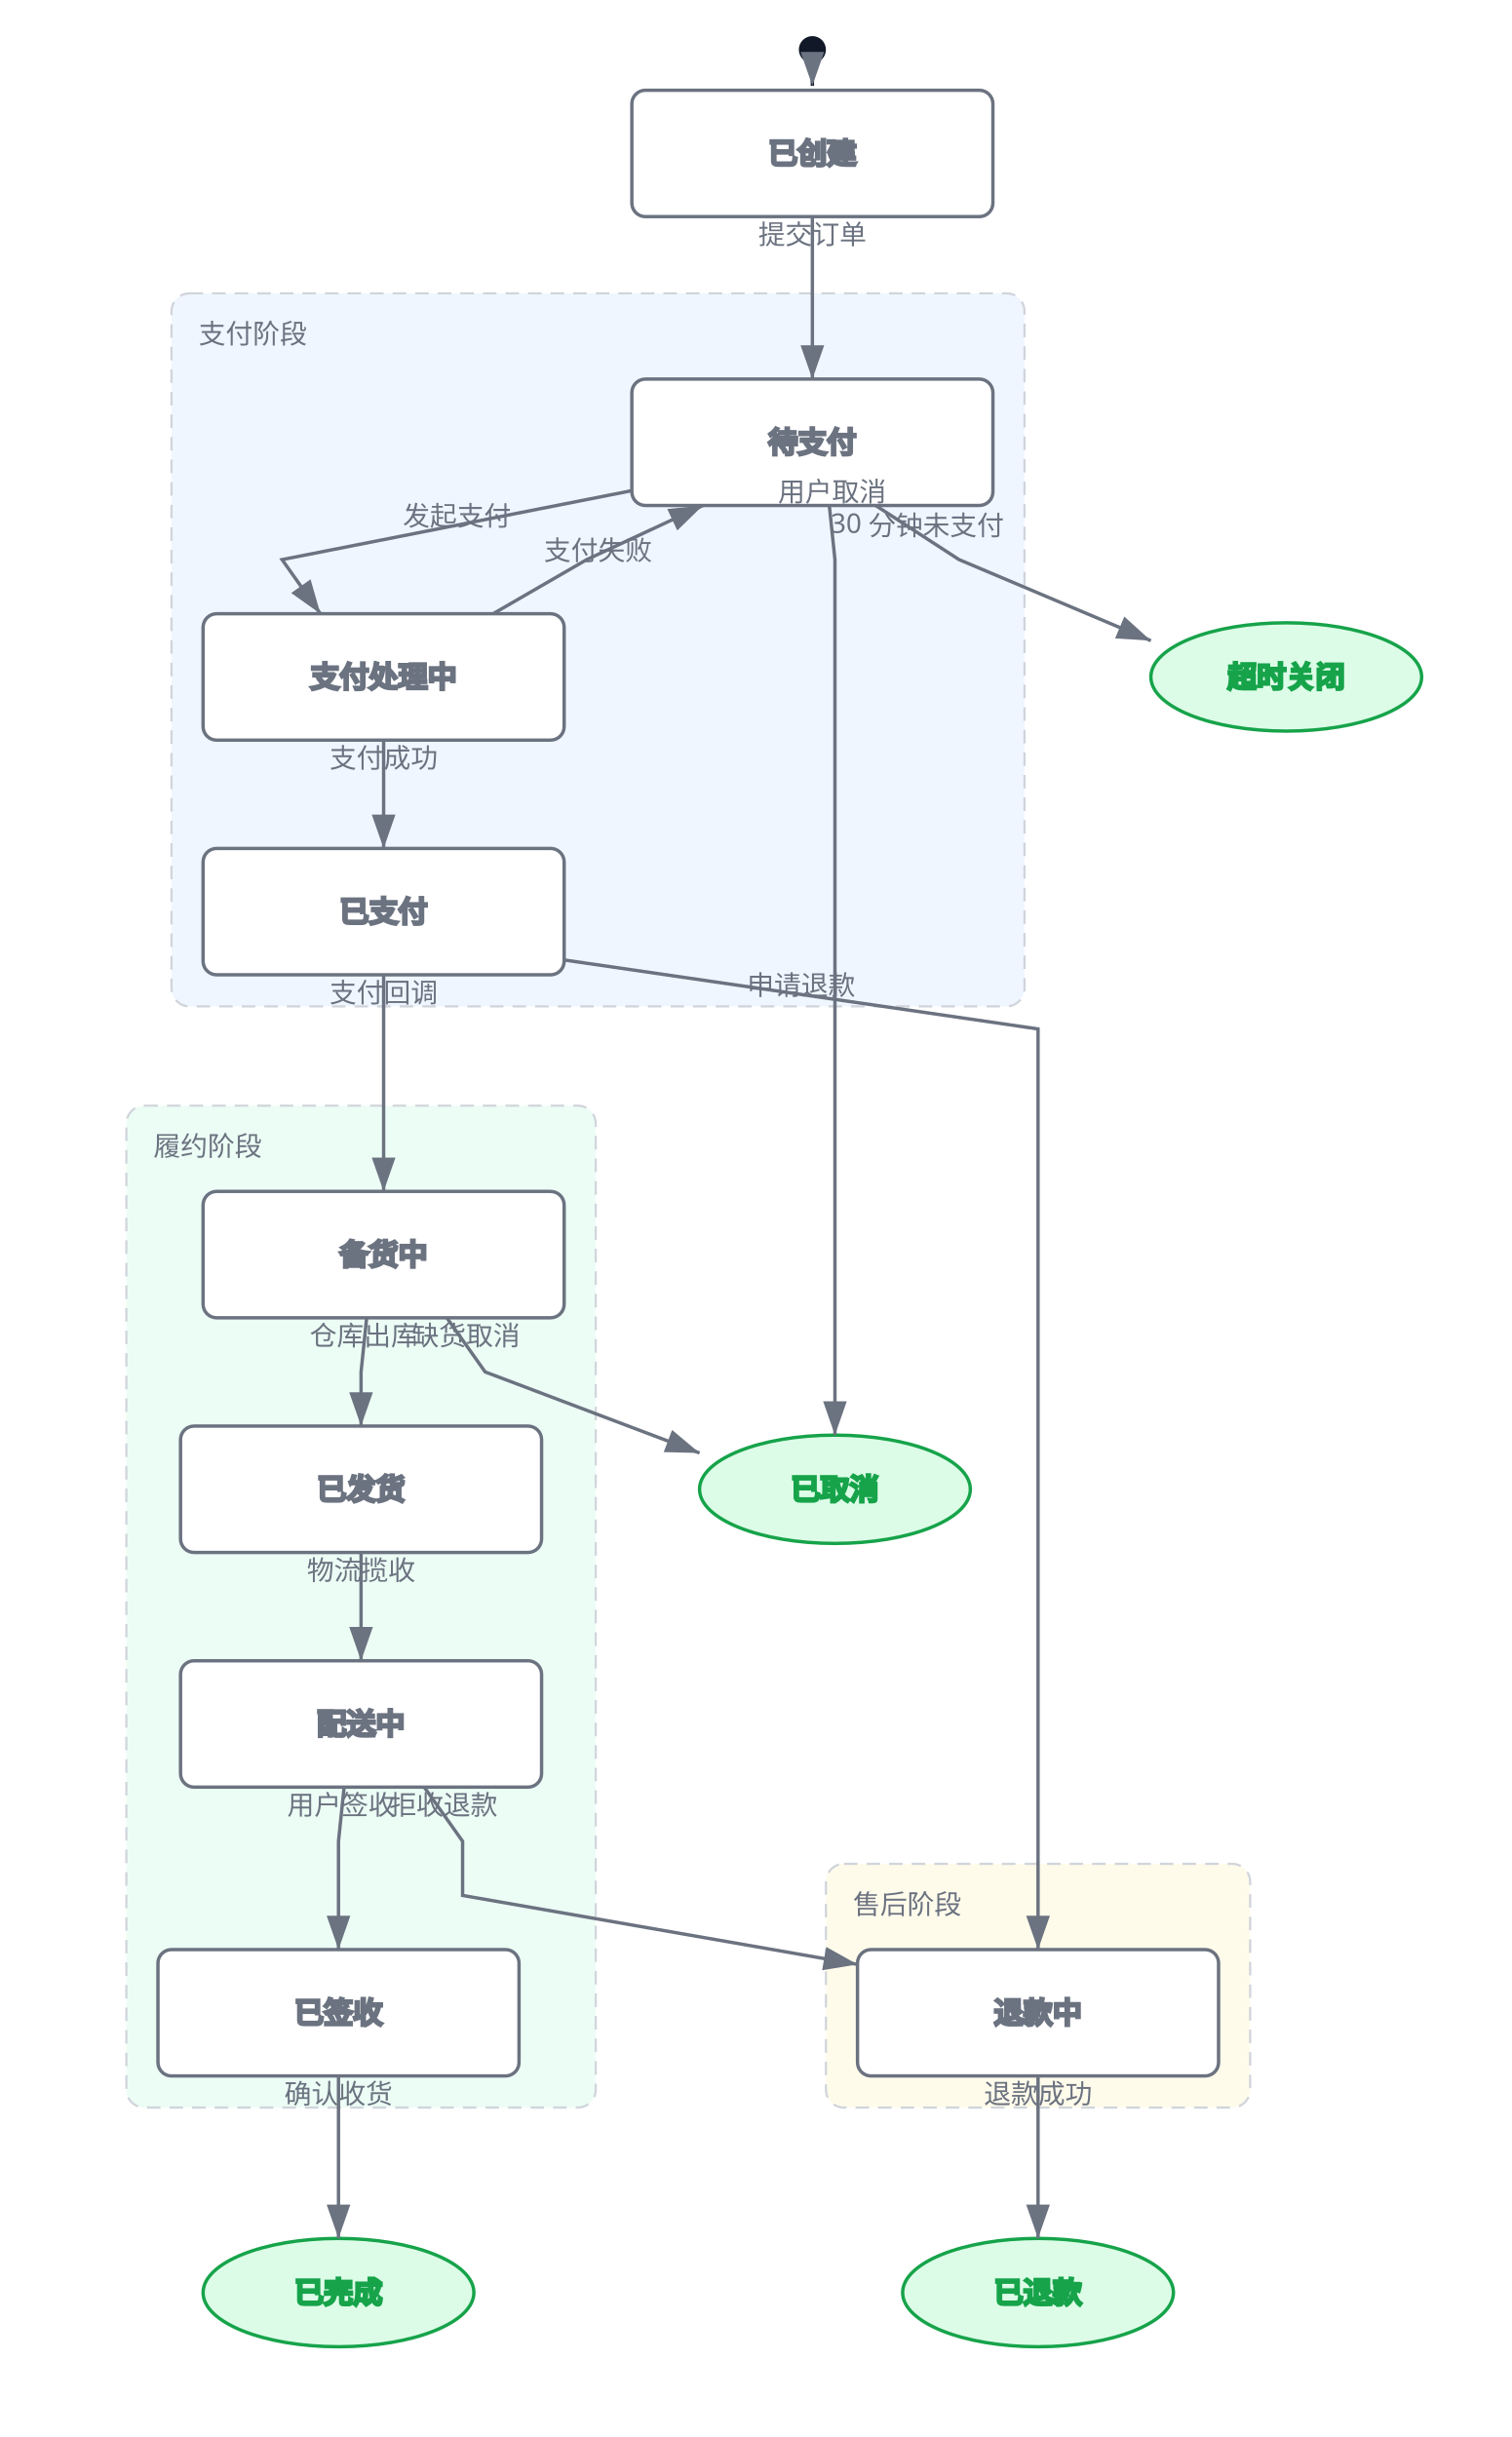
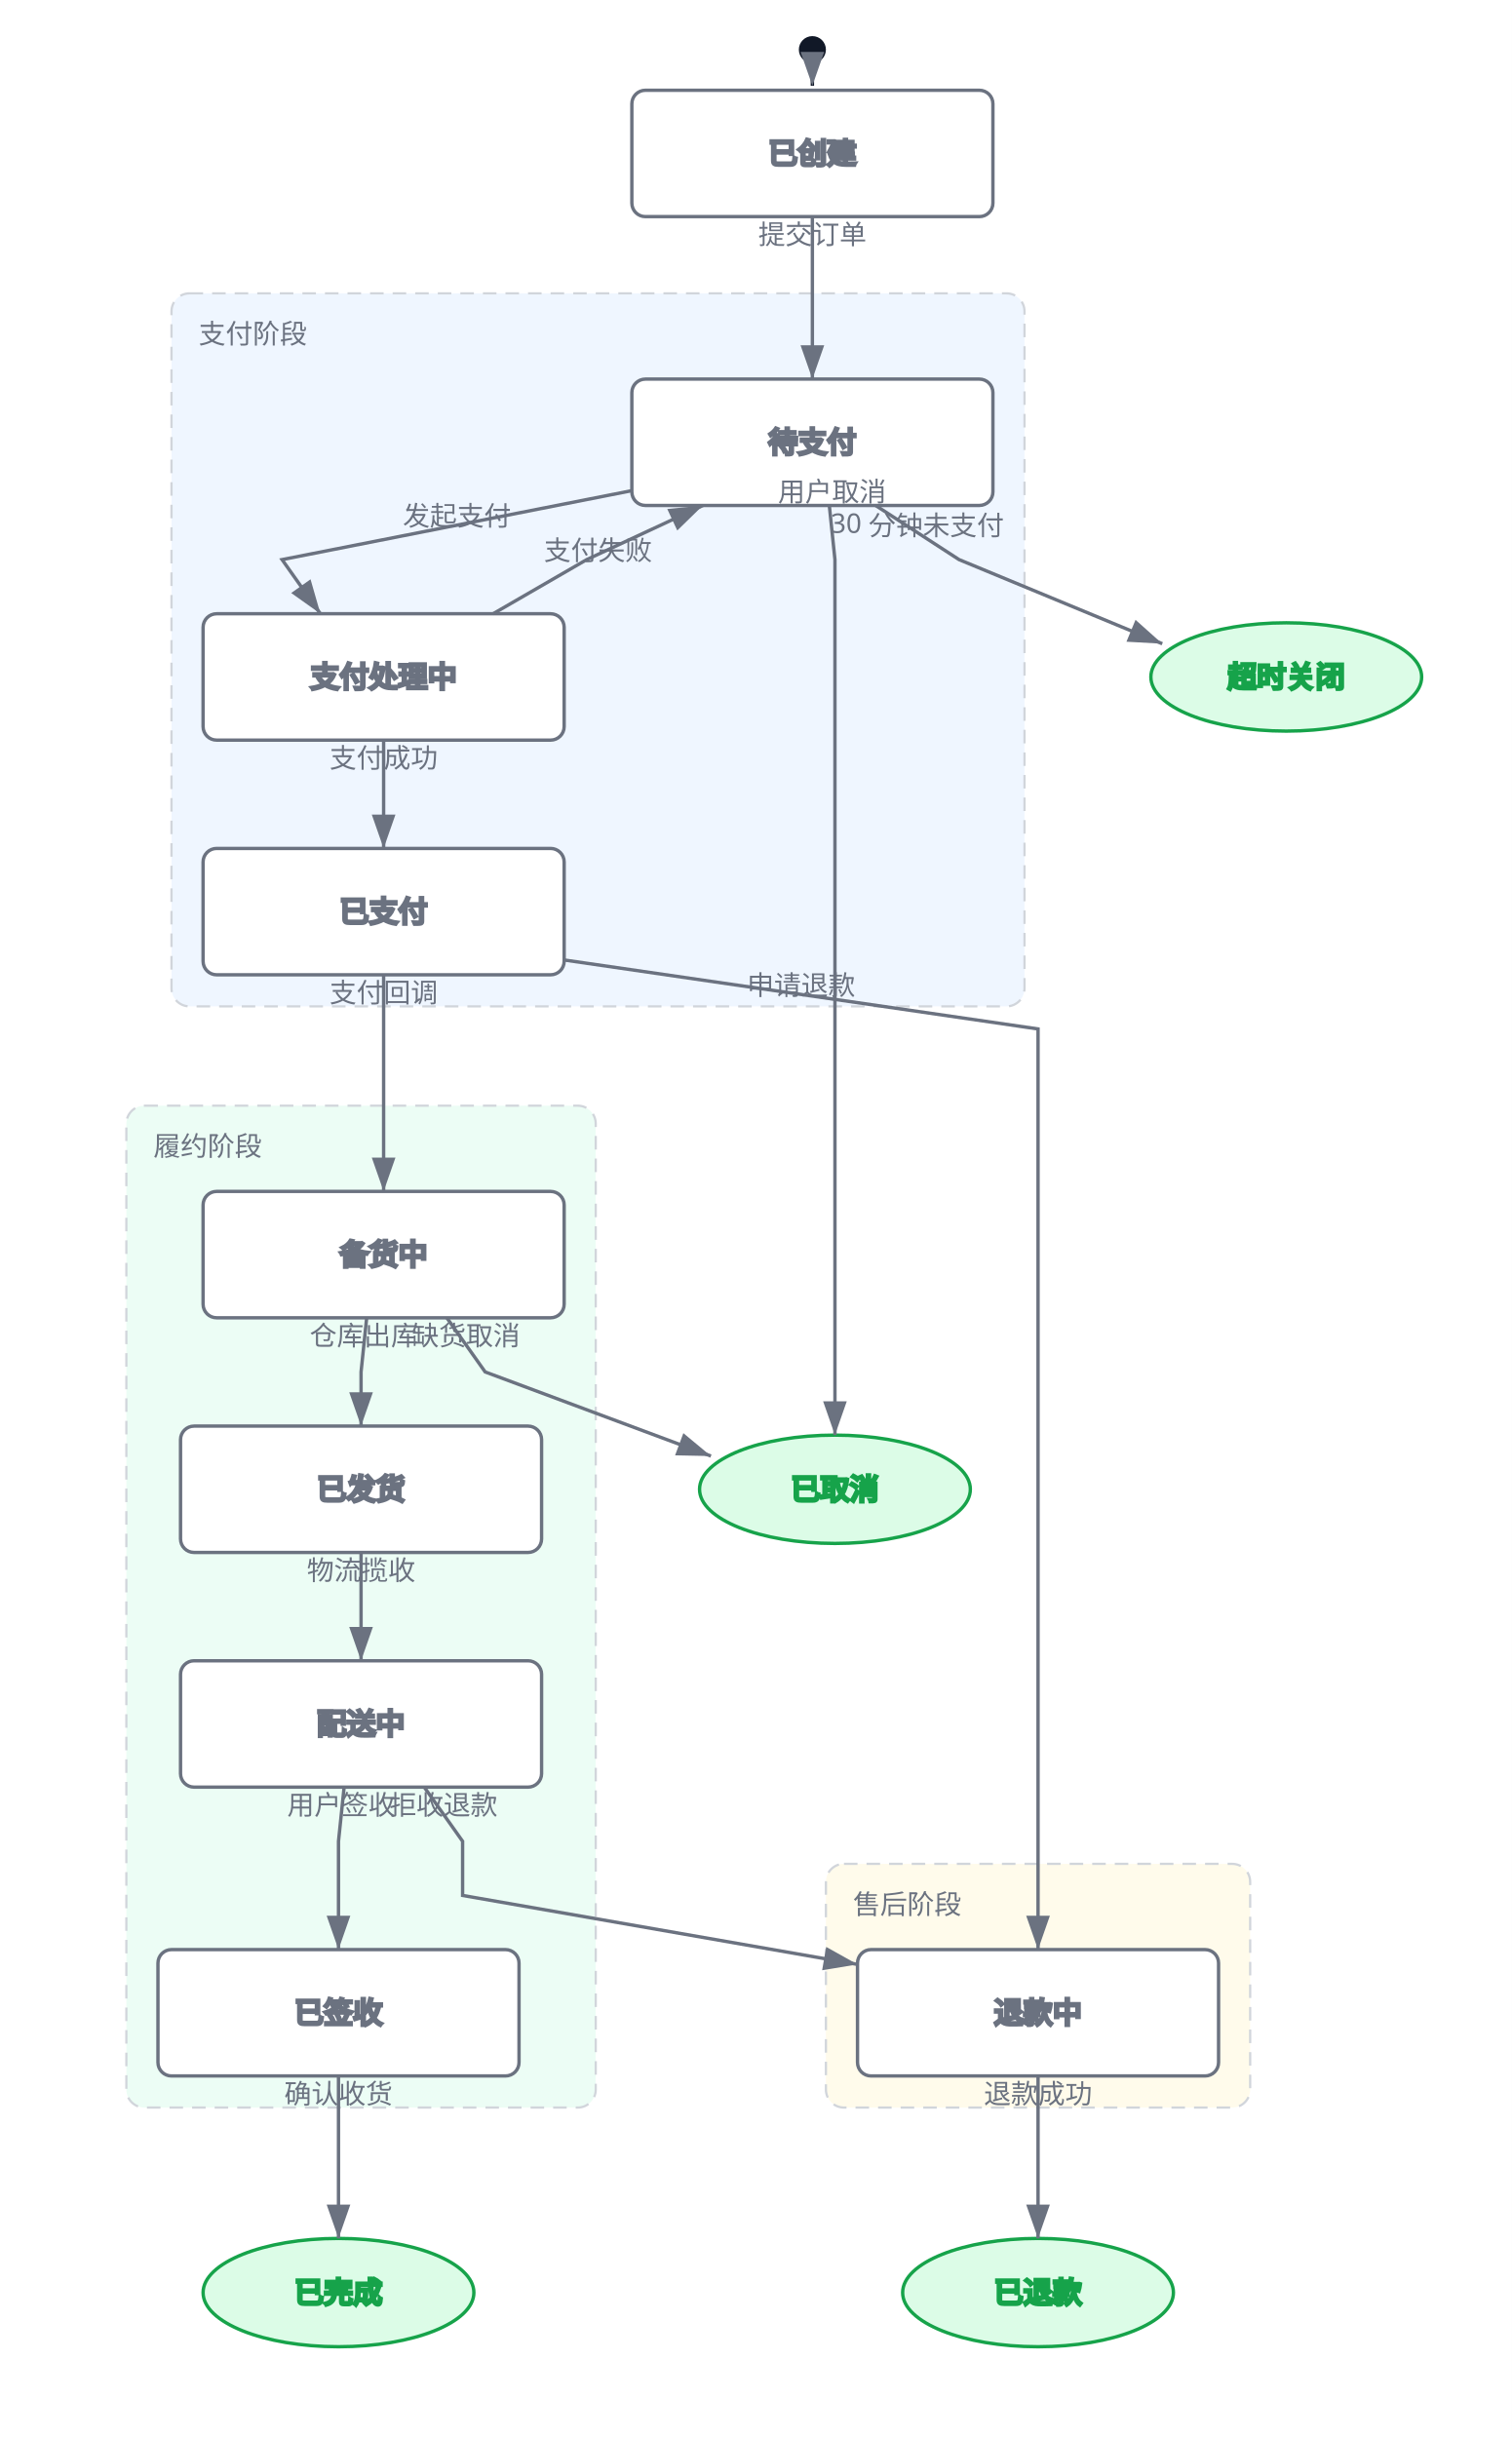
<svg xmlns="http://www.w3.org/2000/svg" width="670" height="1080" viewBox="0 0 670 1080">
  <defs>
    <marker id="arrowhead" markerWidth="10" markerHeight="7" refX="10" refY="3.5" orient="auto">
      <polygon points="0 0, 10 3.5, 0 7" fill="#6b7280" />
    </marker>
    <marker id="arrowhead-purple" markerWidth="10" markerHeight="7" refX="10" refY="3.5" orient="auto">
      <polygon points="0 0, 10 3.5, 0 7" fill="#7c3aed" />
    </marker>
  </defs>
  <style>.lgdl-anchors,.lgdl-edge-anchors{opacity:0;pointer-events:none;transition:opacity .12s ease}.lgdl-node:hover + .lgdl-anchors,.lgdl-class:hover + .lgdl-anchors,.lgdl-group:hover + .lgdl-anchors,.lgdl-lane:hover + .lgdl-anchors{opacity:1}.lgdl-edge:hover + .lgdl-edge-anchors,.lgdl-aggregate-edge:hover + .lgdl-edge-anchors{opacity:1}</style>
  <rect x="0" y="0" width="670" height="1080" fill="#ffffff" />
  <g class="lgdl-group">
    <rect x="76" y="130" width="378" height="316" rx="8" fill="#eff6ff" stroke="#d1d5db" stroke-dasharray="6 4" />
    <text x="88" y="148" font-family="'Segoe UI', 'PingFang SC', 'Microsoft YaHei', sans-serif" font-size="12" fill="#6b7280" text-anchor="start" dominant-baseline="middle">支付阶段</text>
  </g>
  <g class="lgdl-anchors">
    <circle cx="454.0" cy="288.0" r="3" fill="#64748b" />
    <circle cx="454.0" cy="338.6" r="3" fill="#64748b" />
    <circle cx="454.0" cy="397.1" r="3" fill="#64748b" />
    <circle cx="423.0" cy="446.0" r="3" fill="#64748b" />
    <circle cx="356.2" cy="446.0" r="3" fill="#64748b" />
    <circle cx="307.3" cy="446.0" r="3" fill="#64748b" />
    <circle cx="265.0" cy="446.0" r="3" fill="#64748b" />
    <circle cx="222.7" cy="446.0" r="3" fill="#64748b" />
    <circle cx="173.8" cy="446.0" r="3" fill="#64748b" />
    <circle cx="107.0" cy="446.0" r="3" fill="#64748b" />
    <circle cx="76.0" cy="397.1" r="3" fill="#64748b" />
    <circle cx="76.0" cy="338.6" r="3" fill="#64748b" />
    <circle cx="76.0" cy="288.0" r="3" fill="#64748b" />
    <circle cx="76.0" cy="237.4" r="3" fill="#64748b" />
    <circle cx="76.0" cy="178.9" r="3" fill="#64748b" />
    <circle cx="107.0" cy="130.0" r="3" fill="#64748b" />
    <circle cx="173.8" cy="130.0" r="3" fill="#64748b" />
    <circle cx="222.7" cy="130.0" r="3" fill="#64748b" />
    <circle cx="265.0" cy="130.0" r="3" fill="#64748b" />
    <circle cx="307.3" cy="130.0" r="3" fill="#64748b" />
    <circle cx="356.2" cy="130.0" r="3" fill="#64748b" />
    <circle cx="423.0" cy="130.0" r="3" fill="#64748b" />
    <circle cx="454.0" cy="178.9" r="3" fill="#64748b" />
    <circle cx="454.0" cy="237.4" r="3" fill="#64748b" />
  </g>
  <g class="lgdl-group">
    <rect x="56" y="490" width="208" height="444" rx="8" fill="#ecfdf5" stroke="#d1d5db" stroke-dasharray="6 4" />
    <text x="68" y="508" font-family="'Segoe UI', 'PingFang SC', 'Microsoft YaHei', sans-serif" font-size="12" fill="#6b7280" text-anchor="start" dominant-baseline="middle">履约阶段</text>
  </g>
  <g class="lgdl-anchors">
    <circle cx="264.0" cy="712.0" r="3" fill="#64748b" />
    <circle cx="264.0" cy="739.9" r="3" fill="#64748b" />
    <circle cx="264.0" cy="772.0" r="3" fill="#64748b" />
    <circle cx="264.0" cy="816.0" r="3" fill="#64748b" />
    <circle cx="264.0" cy="892.1" r="3" fill="#64748b" />
    <circle cx="219.5" cy="934.0" r="3" fill="#64748b" />
    <circle cx="160.0" cy="934.0" r="3" fill="#64748b" />
    <circle cx="100.5" cy="934.0" r="3" fill="#64748b" />
    <circle cx="56.0" cy="892.1" r="3" fill="#64748b" />
    <circle cx="56.0" cy="816.0" r="3" fill="#64748b" />
    <circle cx="56.0" cy="772.0" r="3" fill="#64748b" />
    <circle cx="56.0" cy="739.9" r="3" fill="#64748b" />
    <circle cx="56.0" cy="712.0" r="3" fill="#64748b" />
    <circle cx="56.0" cy="684.1" r="3" fill="#64748b" />
    <circle cx="56.0" cy="652.0" r="3" fill="#64748b" />
    <circle cx="56.0" cy="608.0" r="3" fill="#64748b" />
    <circle cx="56.0" cy="531.9" r="3" fill="#64748b" />
    <circle cx="100.5" cy="490.0" r="3" fill="#64748b" />
    <circle cx="160.0" cy="490.0" r="3" fill="#64748b" />
    <circle cx="219.5" cy="490.0" r="3" fill="#64748b" />
    <circle cx="264.0" cy="531.9" r="3" fill="#64748b" />
    <circle cx="264.0" cy="608.0" r="3" fill="#64748b" />
    <circle cx="264.0" cy="652.0" r="3" fill="#64748b" />
    <circle cx="264.0" cy="684.1" r="3" fill="#64748b" />
  </g>
  <g class="lgdl-group">
    <rect x="366" y="826" width="188" height="108" rx="8" fill="#fffbeb" stroke="#d1d5db" stroke-dasharray="6 4" />
    <text x="378" y="844" font-family="'Segoe UI', 'PingFang SC', 'Microsoft YaHei', sans-serif" font-size="12" fill="#6b7280" text-anchor="start" dominant-baseline="middle">售后阶段</text>
  </g>
  <g class="lgdl-anchors">
    <circle cx="554.0" cy="880.0" r="3" fill="#64748b" />
    <circle cx="554.0" cy="905.2" r="3" fill="#64748b" />
-     <circle cx="553.5" cy="934.0" r="3" fill="#64748b" />
+     <circle cx="550.8" cy="932.4" r="3" fill="#64748b" />
    <circle cx="514.0" cy="934.0" r="3" fill="#64748b" />
    <circle cx="491.2" cy="934.0" r="3" fill="#64748b" />
    <circle cx="474.5" cy="934.0" r="3" fill="#64748b" />
    <circle cx="460.0" cy="934.0" r="3" fill="#64748b" />
    <circle cx="445.5" cy="934.0" r="3" fill="#64748b" />
    <circle cx="428.8" cy="934.0" r="3" fill="#64748b" />
    <circle cx="406.0" cy="934.0" r="3" fill="#64748b" />
-     <circle cx="366.5" cy="934.0" r="3" fill="#64748b" />
+     <circle cx="369.2" cy="932.4" r="3" fill="#64748b" />
    <circle cx="366.0" cy="905.2" r="3" fill="#64748b" />
    <circle cx="366.0" cy="880.0" r="3" fill="#64748b" />
    <circle cx="366.0" cy="854.8" r="3" fill="#64748b" />
-     <circle cx="366.5" cy="826.0" r="3" fill="#64748b" />
+     <circle cx="369.2" cy="827.6" r="3" fill="#64748b" />
    <circle cx="406.0" cy="826.0" r="3" fill="#64748b" />
    <circle cx="428.8" cy="826.0" r="3" fill="#64748b" />
    <circle cx="445.5" cy="826.0" r="3" fill="#64748b" />
    <circle cx="460.0" cy="826.0" r="3" fill="#64748b" />
    <circle cx="474.5" cy="826.0" r="3" fill="#64748b" />
    <circle cx="491.2" cy="826.0" r="3" fill="#64748b" />
    <circle cx="514.0" cy="826.0" r="3" fill="#64748b" />
-     <circle cx="553.5" cy="826.0" r="3" fill="#64748b" />
+     <circle cx="550.8" cy="827.6" r="3" fill="#64748b" />
    <circle cx="554.0" cy="854.8" r="3" fill="#64748b" />
  </g>
  <g class="lgdl-initial">
    <circle cx="360" cy="22" r="6" fill="#111827" />
    <line x1="360" y1="28" x2="360" y2="38" stroke="#111827" stroke-width="1.5" marker-end="url(#arrowhead)" />
  </g>
  <g class="lgdl-node" fill="#ffffff" stroke="#6b7280" stroke-width="1.5">
    <rect x="280" y="40" width="160" height="56" rx="6" ry="6" />
    <text x="360" y="68" font-family="'Segoe UI', 'PingFang SC', 'Microsoft YaHei', sans-serif" font-size="13" fill="#1f2937" text-anchor="middle" dominant-baseline="middle">已创建</text>
  </g>
  <g class="lgdl-anchors">
    <circle cx="440.0" cy="68.0" r="3" fill="#6b7280" />
    <circle cx="440.0" cy="89.4" r="3" fill="#6b7280" />
    <circle cx="408.5" cy="96.0" r="3" fill="#6b7280" />
    <circle cx="388.0" cy="96.0" r="3" fill="#6b7280" />
    <circle cx="376.2" cy="96.0" r="3" fill="#6b7280" />
    <circle cx="367.5" cy="96.0" r="3" fill="#6b7280" />
    <circle cx="360.0" cy="96.0" r="3" fill="#6b7280" />
    <circle cx="352.5" cy="96.0" r="3" fill="#6b7280" />
    <circle cx="343.8" cy="96.0" r="3" fill="#6b7280" />
    <circle cx="332.0" cy="96.0" r="3" fill="#6b7280" />
    <circle cx="311.5" cy="96.0" r="3" fill="#6b7280" />
    <circle cx="280.0" cy="89.4" r="3" fill="#6b7280" />
    <circle cx="280.0" cy="68.0" r="3" fill="#6b7280" />
    <circle cx="280.0" cy="46.6" r="3" fill="#6b7280" />
    <circle cx="311.5" cy="40.0" r="3" fill="#6b7280" />
    <circle cx="332.0" cy="40.0" r="3" fill="#6b7280" />
    <circle cx="343.8" cy="40.0" r="3" fill="#6b7280" />
    <circle cx="352.5" cy="40.0" r="3" fill="#6b7280" />
    <circle cx="360.0" cy="40.0" r="3" fill="#6b7280" />
    <circle cx="367.5" cy="40.0" r="3" fill="#6b7280" />
    <circle cx="376.2" cy="40.0" r="3" fill="#6b7280" />
    <circle cx="388.0" cy="40.0" r="3" fill="#6b7280" />
    <circle cx="408.5" cy="40.0" r="3" fill="#6b7280" />
    <circle cx="440.0" cy="46.6" r="3" fill="#6b7280" />
  </g>
  <g class="lgdl-node" fill="#ffffff" stroke="#6b7280" stroke-width="1.5">
    <rect x="280" y="168" width="160" height="56" rx="6" ry="6" />
    <text x="360" y="196" font-family="'Segoe UI', 'PingFang SC', 'Microsoft YaHei', sans-serif" font-size="13" fill="#1f2937" text-anchor="middle" dominant-baseline="middle">待支付</text>
  </g>
  <g class="lgdl-anchors">
    <circle cx="440.0" cy="196.0" r="3" fill="#6b7280" />
    <circle cx="440.0" cy="217.4" r="3" fill="#6b7280" />
    <circle cx="408.5" cy="224.0" r="3" fill="#6b7280" />
    <circle cx="388.0" cy="224.0" r="3" fill="#6b7280" />
    <circle cx="376.2" cy="224.0" r="3" fill="#6b7280" />
    <circle cx="367.5" cy="224.0" r="3" fill="#6b7280" />
    <circle cx="360.0" cy="224.0" r="3" fill="#6b7280" />
    <circle cx="352.5" cy="224.0" r="3" fill="#6b7280" />
    <circle cx="343.8" cy="224.0" r="3" fill="#6b7280" />
    <circle cx="332.0" cy="224.0" r="3" fill="#6b7280" />
    <circle cx="311.5" cy="224.0" r="3" fill="#6b7280" />
    <circle cx="280.0" cy="217.4" r="3" fill="#6b7280" />
    <circle cx="280.0" cy="196.0" r="3" fill="#6b7280" />
    <circle cx="280.0" cy="174.6" r="3" fill="#6b7280" />
    <circle cx="311.5" cy="168.0" r="3" fill="#6b7280" />
    <circle cx="332.0" cy="168.0" r="3" fill="#6b7280" />
    <circle cx="343.8" cy="168.0" r="3" fill="#6b7280" />
    <circle cx="352.5" cy="168.0" r="3" fill="#6b7280" />
    <circle cx="360.0" cy="168.0" r="3" fill="#6b7280" />
    <circle cx="367.5" cy="168.0" r="3" fill="#6b7280" />
    <circle cx="376.2" cy="168.0" r="3" fill="#6b7280" />
    <circle cx="388.0" cy="168.0" r="3" fill="#6b7280" />
    <circle cx="408.5" cy="168.0" r="3" fill="#6b7280" />
    <circle cx="440.0" cy="174.6" r="3" fill="#6b7280" />
  </g>
  <g class="lgdl-node" fill="#ffffff" stroke="#6b7280" stroke-width="1.5">
    <rect x="90" y="272" width="160" height="56" rx="6" ry="6" />
    <text x="170" y="300" font-family="'Segoe UI', 'PingFang SC', 'Microsoft YaHei', sans-serif" font-size="13" fill="#1f2937" text-anchor="middle" dominant-baseline="middle">支付处理中</text>
  </g>
  <g class="lgdl-anchors">
    <circle cx="250.0" cy="300.0" r="3" fill="#6b7280" />
    <circle cx="250.0" cy="321.4" r="3" fill="#6b7280" />
    <circle cx="218.5" cy="328.0" r="3" fill="#6b7280" />
    <circle cx="198.0" cy="328.0" r="3" fill="#6b7280" />
    <circle cx="186.2" cy="328.0" r="3" fill="#6b7280" />
    <circle cx="177.5" cy="328.0" r="3" fill="#6b7280" />
    <circle cx="170.0" cy="328.0" r="3" fill="#6b7280" />
    <circle cx="162.5" cy="328.0" r="3" fill="#6b7280" />
    <circle cx="153.8" cy="328.0" r="3" fill="#6b7280" />
    <circle cx="142.0" cy="328.0" r="3" fill="#6b7280" />
    <circle cx="121.5" cy="328.0" r="3" fill="#6b7280" />
    <circle cx="90.0" cy="321.4" r="3" fill="#6b7280" />
    <circle cx="90.0" cy="300.0" r="3" fill="#6b7280" />
    <circle cx="90.0" cy="278.6" r="3" fill="#6b7280" />
    <circle cx="121.5" cy="272.0" r="3" fill="#6b7280" />
    <circle cx="142.0" cy="272.0" r="3" fill="#6b7280" />
    <circle cx="153.8" cy="272.0" r="3" fill="#6b7280" />
    <circle cx="162.5" cy="272.0" r="3" fill="#6b7280" />
    <circle cx="170.0" cy="272.0" r="3" fill="#6b7280" />
    <circle cx="177.5" cy="272.0" r="3" fill="#6b7280" />
    <circle cx="186.2" cy="272.0" r="3" fill="#6b7280" />
    <circle cx="198.0" cy="272.0" r="3" fill="#6b7280" />
    <circle cx="218.5" cy="272.0" r="3" fill="#6b7280" />
    <circle cx="250.0" cy="278.6" r="3" fill="#6b7280" />
  </g>
  <g class="lgdl-node" fill="#ffffff" stroke="#6b7280" stroke-width="1.5">
    <rect x="90" y="376" width="160" height="56" rx="6" ry="6" />
    <text x="170" y="404" font-family="'Segoe UI', 'PingFang SC', 'Microsoft YaHei', sans-serif" font-size="13" fill="#1f2937" text-anchor="middle" dominant-baseline="middle">已支付</text>
  </g>
  <g class="lgdl-anchors">
    <circle cx="250.0" cy="404.0" r="3" fill="#6b7280" />
    <circle cx="250.0" cy="425.4" r="3" fill="#6b7280" />
    <circle cx="218.5" cy="432.0" r="3" fill="#6b7280" />
    <circle cx="198.0" cy="432.0" r="3" fill="#6b7280" />
    <circle cx="186.2" cy="432.0" r="3" fill="#6b7280" />
    <circle cx="177.5" cy="432.0" r="3" fill="#6b7280" />
    <circle cx="170.0" cy="432.0" r="3" fill="#6b7280" />
    <circle cx="162.5" cy="432.0" r="3" fill="#6b7280" />
    <circle cx="153.8" cy="432.0" r="3" fill="#6b7280" />
    <circle cx="142.0" cy="432.0" r="3" fill="#6b7280" />
    <circle cx="121.5" cy="432.0" r="3" fill="#6b7280" />
    <circle cx="90.0" cy="425.4" r="3" fill="#6b7280" />
    <circle cx="90.0" cy="404.0" r="3" fill="#6b7280" />
    <circle cx="90.0" cy="382.6" r="3" fill="#6b7280" />
    <circle cx="121.5" cy="376.0" r="3" fill="#6b7280" />
    <circle cx="142.0" cy="376.0" r="3" fill="#6b7280" />
    <circle cx="153.8" cy="376.0" r="3" fill="#6b7280" />
    <circle cx="162.5" cy="376.0" r="3" fill="#6b7280" />
    <circle cx="170.0" cy="376.0" r="3" fill="#6b7280" />
    <circle cx="177.5" cy="376.0" r="3" fill="#6b7280" />
    <circle cx="186.2" cy="376.0" r="3" fill="#6b7280" />
    <circle cx="198.0" cy="376.0" r="3" fill="#6b7280" />
    <circle cx="218.5" cy="376.0" r="3" fill="#6b7280" />
    <circle cx="250.0" cy="382.6" r="3" fill="#6b7280" />
  </g>
  <g class="lgdl-node" fill="#ffffff" stroke="#6b7280" stroke-width="1.5">
    <rect x="90" y="528" width="160" height="56" rx="6" ry="6" />
    <text x="170" y="556" font-family="'Segoe UI', 'PingFang SC', 'Microsoft YaHei', sans-serif" font-size="13" fill="#1f2937" text-anchor="middle" dominant-baseline="middle">备货中</text>
  </g>
  <g class="lgdl-anchors">
    <circle cx="250.0" cy="556.0" r="3" fill="#6b7280" />
    <circle cx="250.0" cy="577.4" r="3" fill="#6b7280" />
    <circle cx="218.5" cy="584.0" r="3" fill="#6b7280" />
    <circle cx="198.0" cy="584.0" r="3" fill="#6b7280" />
    <circle cx="186.2" cy="584.0" r="3" fill="#6b7280" />
    <circle cx="177.5" cy="584.0" r="3" fill="#6b7280" />
    <circle cx="170.0" cy="584.0" r="3" fill="#6b7280" />
    <circle cx="162.5" cy="584.0" r="3" fill="#6b7280" />
    <circle cx="153.8" cy="584.0" r="3" fill="#6b7280" />
    <circle cx="142.0" cy="584.0" r="3" fill="#6b7280" />
    <circle cx="121.5" cy="584.0" r="3" fill="#6b7280" />
    <circle cx="90.0" cy="577.4" r="3" fill="#6b7280" />
    <circle cx="90.0" cy="556.0" r="3" fill="#6b7280" />
    <circle cx="90.0" cy="534.6" r="3" fill="#6b7280" />
    <circle cx="121.5" cy="528.0" r="3" fill="#6b7280" />
    <circle cx="142.0" cy="528.0" r="3" fill="#6b7280" />
    <circle cx="153.8" cy="528.0" r="3" fill="#6b7280" />
    <circle cx="162.5" cy="528.0" r="3" fill="#6b7280" />
    <circle cx="170.0" cy="528.0" r="3" fill="#6b7280" />
    <circle cx="177.5" cy="528.0" r="3" fill="#6b7280" />
    <circle cx="186.2" cy="528.0" r="3" fill="#6b7280" />
    <circle cx="198.0" cy="528.0" r="3" fill="#6b7280" />
    <circle cx="218.5" cy="528.0" r="3" fill="#6b7280" />
    <circle cx="250.0" cy="534.6" r="3" fill="#6b7280" />
  </g>
  <g class="lgdl-node" fill="#ffffff" stroke="#6b7280" stroke-width="1.5">
    <rect x="80" y="632" width="160" height="56" rx="6" ry="6" />
    <text x="160" y="660" font-family="'Segoe UI', 'PingFang SC', 'Microsoft YaHei', sans-serif" font-size="13" fill="#1f2937" text-anchor="middle" dominant-baseline="middle">已发货</text>
  </g>
  <g class="lgdl-anchors">
    <circle cx="240.0" cy="660.0" r="3" fill="#6b7280" />
    <circle cx="240.0" cy="681.4" r="3" fill="#6b7280" />
    <circle cx="208.5" cy="688.0" r="3" fill="#6b7280" />
    <circle cx="188.0" cy="688.0" r="3" fill="#6b7280" />
    <circle cx="176.2" cy="688.0" r="3" fill="#6b7280" />
    <circle cx="167.5" cy="688.0" r="3" fill="#6b7280" />
    <circle cx="160.0" cy="688.0" r="3" fill="#6b7280" />
    <circle cx="152.5" cy="688.0" r="3" fill="#6b7280" />
    <circle cx="143.8" cy="688.0" r="3" fill="#6b7280" />
    <circle cx="132.0" cy="688.0" r="3" fill="#6b7280" />
    <circle cx="111.5" cy="688.0" r="3" fill="#6b7280" />
    <circle cx="80.0" cy="681.4" r="3" fill="#6b7280" />
    <circle cx="80.0" cy="660.0" r="3" fill="#6b7280" />
    <circle cx="80.0" cy="638.6" r="3" fill="#6b7280" />
    <circle cx="111.5" cy="632.0" r="3" fill="#6b7280" />
    <circle cx="132.0" cy="632.0" r="3" fill="#6b7280" />
    <circle cx="143.8" cy="632.0" r="3" fill="#6b7280" />
    <circle cx="152.5" cy="632.0" r="3" fill="#6b7280" />
    <circle cx="160.0" cy="632.0" r="3" fill="#6b7280" />
    <circle cx="167.5" cy="632.0" r="3" fill="#6b7280" />
    <circle cx="176.2" cy="632.0" r="3" fill="#6b7280" />
    <circle cx="188.0" cy="632.0" r="3" fill="#6b7280" />
    <circle cx="208.5" cy="632.0" r="3" fill="#6b7280" />
    <circle cx="240.0" cy="638.6" r="3" fill="#6b7280" />
  </g>
  <g class="lgdl-node" fill="#ffffff" stroke="#6b7280" stroke-width="1.5">
    <rect x="80" y="736" width="160" height="56" rx="6" ry="6" />
    <text x="160" y="764" font-family="'Segoe UI', 'PingFang SC', 'Microsoft YaHei', sans-serif" font-size="13" fill="#1f2937" text-anchor="middle" dominant-baseline="middle">配送中</text>
  </g>
  <g class="lgdl-anchors">
    <circle cx="240.0" cy="764.0" r="3" fill="#6b7280" />
    <circle cx="240.0" cy="785.4" r="3" fill="#6b7280" />
    <circle cx="208.5" cy="792.0" r="3" fill="#6b7280" />
    <circle cx="188.0" cy="792.0" r="3" fill="#6b7280" />
    <circle cx="176.2" cy="792.0" r="3" fill="#6b7280" />
    <circle cx="167.5" cy="792.0" r="3" fill="#6b7280" />
    <circle cx="160.0" cy="792.0" r="3" fill="#6b7280" />
    <circle cx="152.5" cy="792.0" r="3" fill="#6b7280" />
    <circle cx="143.8" cy="792.0" r="3" fill="#6b7280" />
    <circle cx="132.0" cy="792.0" r="3" fill="#6b7280" />
    <circle cx="111.5" cy="792.0" r="3" fill="#6b7280" />
    <circle cx="80.0" cy="785.4" r="3" fill="#6b7280" />
    <circle cx="80.0" cy="764.0" r="3" fill="#6b7280" />
    <circle cx="80.0" cy="742.6" r="3" fill="#6b7280" />
    <circle cx="111.5" cy="736.0" r="3" fill="#6b7280" />
    <circle cx="132.0" cy="736.0" r="3" fill="#6b7280" />
    <circle cx="143.8" cy="736.0" r="3" fill="#6b7280" />
    <circle cx="152.5" cy="736.0" r="3" fill="#6b7280" />
    <circle cx="160.0" cy="736.0" r="3" fill="#6b7280" />
    <circle cx="167.5" cy="736.0" r="3" fill="#6b7280" />
    <circle cx="176.2" cy="736.0" r="3" fill="#6b7280" />
    <circle cx="188.0" cy="736.0" r="3" fill="#6b7280" />
    <circle cx="208.5" cy="736.0" r="3" fill="#6b7280" />
    <circle cx="240.0" cy="742.6" r="3" fill="#6b7280" />
  </g>
  <g class="lgdl-node" fill="#ffffff" stroke="#6b7280" stroke-width="1.5">
    <rect x="70" y="864" width="160" height="56" rx="6" ry="6" />
    <text x="150" y="892" font-family="'Segoe UI', 'PingFang SC', 'Microsoft YaHei', sans-serif" font-size="13" fill="#1f2937" text-anchor="middle" dominant-baseline="middle">已签收</text>
  </g>
  <g class="lgdl-anchors">
    <circle cx="230.0" cy="892.0" r="3" fill="#6b7280" />
    <circle cx="230.0" cy="913.4" r="3" fill="#6b7280" />
    <circle cx="198.5" cy="920.0" r="3" fill="#6b7280" />
    <circle cx="178.0" cy="920.0" r="3" fill="#6b7280" />
    <circle cx="166.2" cy="920.0" r="3" fill="#6b7280" />
    <circle cx="157.5" cy="920.0" r="3" fill="#6b7280" />
    <circle cx="150.0" cy="920.0" r="3" fill="#6b7280" />
    <circle cx="142.5" cy="920.0" r="3" fill="#6b7280" />
    <circle cx="133.8" cy="920.0" r="3" fill="#6b7280" />
    <circle cx="122.0" cy="920.0" r="3" fill="#6b7280" />
    <circle cx="101.5" cy="920.0" r="3" fill="#6b7280" />
    <circle cx="70.0" cy="913.4" r="3" fill="#6b7280" />
    <circle cx="70.0" cy="892.0" r="3" fill="#6b7280" />
    <circle cx="70.0" cy="870.6" r="3" fill="#6b7280" />
    <circle cx="101.5" cy="864.0" r="3" fill="#6b7280" />
    <circle cx="122.0" cy="864.0" r="3" fill="#6b7280" />
    <circle cx="133.8" cy="864.0" r="3" fill="#6b7280" />
    <circle cx="142.5" cy="864.0" r="3" fill="#6b7280" />
    <circle cx="150.0" cy="864.0" r="3" fill="#6b7280" />
    <circle cx="157.5" cy="864.0" r="3" fill="#6b7280" />
    <circle cx="166.2" cy="864.0" r="3" fill="#6b7280" />
    <circle cx="178.0" cy="864.0" r="3" fill="#6b7280" />
    <circle cx="198.5" cy="864.0" r="3" fill="#6b7280" />
    <circle cx="230.0" cy="870.6" r="3" fill="#6b7280" />
  </g>
  <g class="lgdl-node" fill="#dcfce7" stroke="#16a34a" stroke-width="1.5">
    <rect x="90" y="992" width="120" height="48" rx="60" ry="60" />
    <text x="150" y="1016" font-family="'Segoe UI', 'PingFang SC', 'Microsoft YaHei', sans-serif" font-size="13" fill="#1f2937" text-anchor="middle" dominant-baseline="middle">已完成</text>
  </g>
  <g class="lgdl-anchors">
    <circle cx="210.0" cy="1016.0" r="3" fill="#16a34a" />
-     <circle cx="210.0" cy="1032.1" r="3" fill="#16a34a" />
-     <circle cx="191.6" cy="1040.0" r="3" fill="#16a34a" />
+     <circle cx="205.0" cy="1030.7" r="3" fill="#16a34a" />
+     <circle cx="190.7" cy="1039.5" r="3" fill="#16a34a" />
    <circle cx="174.0" cy="1040.0" r="3" fill="#16a34a" />
    <circle cx="163.9" cy="1040.0" r="3" fill="#16a34a" />
    <circle cx="156.4" cy="1040.0" r="3" fill="#16a34a" />
    <circle cx="150.0" cy="1040.0" r="3" fill="#16a34a" />
    <circle cx="143.6" cy="1040.0" r="3" fill="#16a34a" />
    <circle cx="136.1" cy="1040.0" r="3" fill="#16a34a" />
    <circle cx="126.0" cy="1040.0" r="3" fill="#16a34a" />
-     <circle cx="108.4" cy="1040.0" r="3" fill="#16a34a" />
-     <circle cx="90.0" cy="1032.1" r="3" fill="#16a34a" />
+     <circle cx="109.3" cy="1039.5" r="3" fill="#16a34a" />
+     <circle cx="95.0" cy="1030.7" r="3" fill="#16a34a" />
    <circle cx="90.0" cy="1016.0" r="3" fill="#16a34a" />
-     <circle cx="90.0" cy="999.9" r="3" fill="#16a34a" />
-     <circle cx="108.4" cy="992.0" r="3" fill="#16a34a" />
+     <circle cx="95.0" cy="1001.3" r="3" fill="#16a34a" />
+     <circle cx="109.3" cy="992.5" r="3" fill="#16a34a" />
    <circle cx="126.0" cy="992.0" r="3" fill="#16a34a" />
    <circle cx="136.1" cy="992.0" r="3" fill="#16a34a" />
    <circle cx="143.6" cy="992.0" r="3" fill="#16a34a" />
    <circle cx="150.0" cy="992.0" r="3" fill="#16a34a" />
    <circle cx="156.4" cy="992.0" r="3" fill="#16a34a" />
    <circle cx="163.9" cy="992.0" r="3" fill="#16a34a" />
    <circle cx="174.0" cy="992.0" r="3" fill="#16a34a" />
-     <circle cx="191.6" cy="992.0" r="3" fill="#16a34a" />
-     <circle cx="210.0" cy="999.9" r="3" fill="#16a34a" />
+     <circle cx="190.7" cy="992.5" r="3" fill="#16a34a" />
+     <circle cx="205.0" cy="1001.3" r="3" fill="#16a34a" />
  </g>
  <g class="lgdl-node" fill="#dcfce7" stroke="#16a34a" stroke-width="1.5">
    <rect x="510" y="276" width="120" height="48" rx="60" ry="60" />
    <text x="570" y="300" font-family="'Segoe UI', 'PingFang SC', 'Microsoft YaHei', sans-serif" font-size="13" fill="#1f2937" text-anchor="middle" dominant-baseline="middle">超时关闭</text>
  </g>
  <g class="lgdl-anchors">
    <circle cx="630.0" cy="300.0" r="3" fill="#16a34a" />
-     <circle cx="630.0" cy="316.1" r="3" fill="#16a34a" />
-     <circle cx="611.6" cy="324.0" r="3" fill="#16a34a" />
+     <circle cx="625.0" cy="314.7" r="3" fill="#16a34a" />
+     <circle cx="610.7" cy="323.5" r="3" fill="#16a34a" />
    <circle cx="594.0" cy="324.0" r="3" fill="#16a34a" />
    <circle cx="583.9" cy="324.0" r="3" fill="#16a34a" />
    <circle cx="576.4" cy="324.0" r="3" fill="#16a34a" />
    <circle cx="570.0" cy="324.0" r="3" fill="#16a34a" />
    <circle cx="563.6" cy="324.0" r="3" fill="#16a34a" />
    <circle cx="556.1" cy="324.0" r="3" fill="#16a34a" />
    <circle cx="546.0" cy="324.0" r="3" fill="#16a34a" />
-     <circle cx="528.4" cy="324.0" r="3" fill="#16a34a" />
-     <circle cx="510.0" cy="316.1" r="3" fill="#16a34a" />
+     <circle cx="529.3" cy="323.5" r="3" fill="#16a34a" />
+     <circle cx="515.0" cy="314.7" r="3" fill="#16a34a" />
    <circle cx="510.0" cy="300.0" r="3" fill="#16a34a" />
-     <circle cx="510.0" cy="283.9" r="3" fill="#16a34a" />
-     <circle cx="528.4" cy="276.0" r="3" fill="#16a34a" />
+     <circle cx="515.0" cy="285.3" r="3" fill="#16a34a" />
+     <circle cx="529.3" cy="276.5" r="3" fill="#16a34a" />
    <circle cx="546.0" cy="276.0" r="3" fill="#16a34a" />
    <circle cx="556.1" cy="276.0" r="3" fill="#16a34a" />
    <circle cx="563.6" cy="276.0" r="3" fill="#16a34a" />
    <circle cx="570.0" cy="276.0" r="3" fill="#16a34a" />
    <circle cx="576.4" cy="276.0" r="3" fill="#16a34a" />
    <circle cx="583.9" cy="276.0" r="3" fill="#16a34a" />
    <circle cx="594.0" cy="276.0" r="3" fill="#16a34a" />
-     <circle cx="611.6" cy="276.0" r="3" fill="#16a34a" />
-     <circle cx="630.0" cy="283.9" r="3" fill="#16a34a" />
+     <circle cx="610.7" cy="276.5" r="3" fill="#16a34a" />
+     <circle cx="625.0" cy="285.3" r="3" fill="#16a34a" />
  </g>
  <g class="lgdl-node" fill="#dcfce7" stroke="#16a34a" stroke-width="1.5">
    <rect x="310" y="636" width="120" height="48" rx="60" ry="60" />
    <text x="370" y="660" font-family="'Segoe UI', 'PingFang SC', 'Microsoft YaHei', sans-serif" font-size="13" fill="#1f2937" text-anchor="middle" dominant-baseline="middle">已取消</text>
  </g>
  <g class="lgdl-anchors">
    <circle cx="430.0" cy="660.0" r="3" fill="#16a34a" />
-     <circle cx="430.0" cy="676.1" r="3" fill="#16a34a" />
-     <circle cx="411.6" cy="684.0" r="3" fill="#16a34a" />
+     <circle cx="425.0" cy="674.7" r="3" fill="#16a34a" />
+     <circle cx="410.7" cy="683.5" r="3" fill="#16a34a" />
    <circle cx="394.0" cy="684.0" r="3" fill="#16a34a" />
    <circle cx="383.9" cy="684.0" r="3" fill="#16a34a" />
    <circle cx="376.4" cy="684.0" r="3" fill="#16a34a" />
    <circle cx="370.0" cy="684.0" r="3" fill="#16a34a" />
    <circle cx="363.6" cy="684.0" r="3" fill="#16a34a" />
    <circle cx="356.1" cy="684.0" r="3" fill="#16a34a" />
    <circle cx="346.0" cy="684.0" r="3" fill="#16a34a" />
-     <circle cx="328.4" cy="684.0" r="3" fill="#16a34a" />
-     <circle cx="310.0" cy="676.1" r="3" fill="#16a34a" />
+     <circle cx="329.3" cy="683.5" r="3" fill="#16a34a" />
+     <circle cx="315.0" cy="674.7" r="3" fill="#16a34a" />
    <circle cx="310.0" cy="660.0" r="3" fill="#16a34a" />
-     <circle cx="310.0" cy="643.9" r="3" fill="#16a34a" />
-     <circle cx="328.4" cy="636.0" r="3" fill="#16a34a" />
+     <circle cx="315.0" cy="645.3" r="3" fill="#16a34a" />
+     <circle cx="329.3" cy="636.5" r="3" fill="#16a34a" />
    <circle cx="346.0" cy="636.0" r="3" fill="#16a34a" />
    <circle cx="356.1" cy="636.0" r="3" fill="#16a34a" />
    <circle cx="363.6" cy="636.0" r="3" fill="#16a34a" />
    <circle cx="370.0" cy="636.0" r="3" fill="#16a34a" />
    <circle cx="376.4" cy="636.0" r="3" fill="#16a34a" />
    <circle cx="383.9" cy="636.0" r="3" fill="#16a34a" />
    <circle cx="394.0" cy="636.0" r="3" fill="#16a34a" />
-     <circle cx="411.6" cy="636.0" r="3" fill="#16a34a" />
-     <circle cx="430.0" cy="643.9" r="3" fill="#16a34a" />
+     <circle cx="410.7" cy="636.5" r="3" fill="#16a34a" />
+     <circle cx="425.0" cy="645.3" r="3" fill="#16a34a" />
  </g>
  <g class="lgdl-node" fill="#ffffff" stroke="#6b7280" stroke-width="1.5">
    <rect x="380" y="864" width="160" height="56" rx="6" ry="6" />
    <text x="460" y="892" font-family="'Segoe UI', 'PingFang SC', 'Microsoft YaHei', sans-serif" font-size="13" fill="#1f2937" text-anchor="middle" dominant-baseline="middle">退款中</text>
  </g>
  <g class="lgdl-anchors">
    <circle cx="540.0" cy="892.0" r="3" fill="#6b7280" />
    <circle cx="540.0" cy="913.4" r="3" fill="#6b7280" />
    <circle cx="508.5" cy="920.0" r="3" fill="#6b7280" />
    <circle cx="488.0" cy="920.0" r="3" fill="#6b7280" />
    <circle cx="476.2" cy="920.0" r="3" fill="#6b7280" />
    <circle cx="467.5" cy="920.0" r="3" fill="#6b7280" />
    <circle cx="460.0" cy="920.0" r="3" fill="#6b7280" />
    <circle cx="452.5" cy="920.0" r="3" fill="#6b7280" />
    <circle cx="443.8" cy="920.0" r="3" fill="#6b7280" />
    <circle cx="432.0" cy="920.0" r="3" fill="#6b7280" />
    <circle cx="411.5" cy="920.0" r="3" fill="#6b7280" />
    <circle cx="380.0" cy="913.4" r="3" fill="#6b7280" />
    <circle cx="380.0" cy="892.0" r="3" fill="#6b7280" />
    <circle cx="380.0" cy="870.6" r="3" fill="#6b7280" />
    <circle cx="411.5" cy="864.0" r="3" fill="#6b7280" />
    <circle cx="432.0" cy="864.0" r="3" fill="#6b7280" />
    <circle cx="443.8" cy="864.0" r="3" fill="#6b7280" />
    <circle cx="452.5" cy="864.0" r="3" fill="#6b7280" />
    <circle cx="460.0" cy="864.0" r="3" fill="#6b7280" />
    <circle cx="467.5" cy="864.0" r="3" fill="#6b7280" />
    <circle cx="476.2" cy="864.0" r="3" fill="#6b7280" />
    <circle cx="488.0" cy="864.0" r="3" fill="#6b7280" />
    <circle cx="508.5" cy="864.0" r="3" fill="#6b7280" />
    <circle cx="540.0" cy="870.6" r="3" fill="#6b7280" />
  </g>
  <g class="lgdl-node" fill="#dcfce7" stroke="#16a34a" stroke-width="1.5">
    <rect x="400" y="992" width="120" height="48" rx="60" ry="60" />
    <text x="460" y="1016" font-family="'Segoe UI', 'PingFang SC', 'Microsoft YaHei', sans-serif" font-size="13" fill="#1f2937" text-anchor="middle" dominant-baseline="middle">已退款</text>
  </g>
  <g class="lgdl-anchors">
    <circle cx="520.0" cy="1016.0" r="3" fill="#16a34a" />
-     <circle cx="520.0" cy="1032.1" r="3" fill="#16a34a" />
-     <circle cx="501.6" cy="1040.0" r="3" fill="#16a34a" />
+     <circle cx="515.0" cy="1030.7" r="3" fill="#16a34a" />
+     <circle cx="500.7" cy="1039.5" r="3" fill="#16a34a" />
    <circle cx="484.0" cy="1040.0" r="3" fill="#16a34a" />
    <circle cx="473.9" cy="1040.0" r="3" fill="#16a34a" />
    <circle cx="466.4" cy="1040.0" r="3" fill="#16a34a" />
    <circle cx="460.0" cy="1040.0" r="3" fill="#16a34a" />
    <circle cx="453.6" cy="1040.0" r="3" fill="#16a34a" />
    <circle cx="446.1" cy="1040.0" r="3" fill="#16a34a" />
    <circle cx="436.0" cy="1040.0" r="3" fill="#16a34a" />
-     <circle cx="418.4" cy="1040.0" r="3" fill="#16a34a" />
-     <circle cx="400.0" cy="1032.1" r="3" fill="#16a34a" />
+     <circle cx="419.3" cy="1039.5" r="3" fill="#16a34a" />
+     <circle cx="405.0" cy="1030.7" r="3" fill="#16a34a" />
    <circle cx="400.0" cy="1016.0" r="3" fill="#16a34a" />
-     <circle cx="400.0" cy="999.9" r="3" fill="#16a34a" />
-     <circle cx="418.4" cy="992.0" r="3" fill="#16a34a" />
+     <circle cx="405.0" cy="1001.3" r="3" fill="#16a34a" />
+     <circle cx="419.3" cy="992.5" r="3" fill="#16a34a" />
    <circle cx="436.0" cy="992.0" r="3" fill="#16a34a" />
    <circle cx="446.1" cy="992.0" r="3" fill="#16a34a" />
    <circle cx="453.6" cy="992.0" r="3" fill="#16a34a" />
    <circle cx="460.0" cy="992.0" r="3" fill="#16a34a" />
    <circle cx="466.4" cy="992.0" r="3" fill="#16a34a" />
    <circle cx="473.9" cy="992.0" r="3" fill="#16a34a" />
    <circle cx="484.0" cy="992.0" r="3" fill="#16a34a" />
-     <circle cx="501.6" cy="992.0" r="3" fill="#16a34a" />
-     <circle cx="520.0" cy="999.9" r="3" fill="#16a34a" />
+     <circle cx="500.7" cy="992.5" r="3" fill="#16a34a" />
+     <circle cx="515.0" cy="1001.3" r="3" fill="#16a34a" />
  </g>
  <g class="lgdl-edge">
    <path d="M 360,96 L 360,120 L 360,144 L 360,168" fill="none" stroke="#6b7280" stroke-width="1.5" marker-end="url(#arrowhead)" />
    <text x="360" y="104" font-family="'Segoe UI', 'PingFang SC', 'Microsoft YaHei', sans-serif" font-size="12" fill="#6b7280" text-anchor="middle" dominant-baseline="middle">提交订单</text>
  </g>
  <g class="lgdl-edge-anchors">
    <circle cx="360.0" cy="96.0" r="3.5" fill="#6b7280" />
    <circle cx="360.0" cy="168.0" r="3.5" fill="#6b7280" />
  </g>
  <g class="lgdl-edge">
    <path d="M 280,217.436 L 125,248 L 142,272" fill="none" stroke="#6b7280" stroke-width="1.5" marker-end="url(#arrowhead)" />
    <text x="202.5" y="228.718" font-family="'Segoe UI', 'PingFang SC', 'Microsoft YaHei', sans-serif" font-size="12" fill="#6b7280" text-anchor="middle" dominant-baseline="middle">发起支付</text>
  </g>
  <g class="lgdl-edge-anchors">
    <circle cx="280.0" cy="217.4" r="3.5" fill="#6b7280" />
    <circle cx="142.0" cy="272.0" r="3.5" fill="#6b7280" />
  </g>
  <g class="lgdl-edge">
    <path d="M 170,328 L 170,352 L 170,376" fill="none" stroke="#6b7280" stroke-width="1.5" marker-end="url(#arrowhead)" />
    <text x="170" y="336" font-family="'Segoe UI', 'PingFang SC', 'Microsoft YaHei', sans-serif" font-size="12" fill="#6b7280" text-anchor="middle" dominant-baseline="middle">支付成功</text>
  </g>
  <g class="lgdl-edge-anchors">
    <circle cx="170.0" cy="328.0" r="3.5" fill="#6b7280" />
    <circle cx="170.0" cy="376.0" r="3.5" fill="#6b7280" />
  </g>
  <g class="lgdl-edge">
    <path d="M 218.497,272 L 260,248 L 311.503,224" fill="none" stroke="#6b7280" stroke-width="1.5" marker-end="url(#arrowhead)" />
    <text x="265" y="244" font-family="'Segoe UI', 'PingFang SC', 'Microsoft YaHei', sans-serif" font-size="12" fill="#6b7280" text-anchor="middle" dominant-baseline="middle">支付失败</text>
  </g>
  <g class="lgdl-edge-anchors">
    <circle cx="218.5" cy="272.0" r="3.5" fill="#6b7280" />
    <circle cx="311.5" cy="224.0" r="3.5" fill="#6b7280" />
  </g>
  <g class="lgdl-edge">
-     <path d="M 388,224 L 425,248 L 510,283.923" fill="none" stroke="#6b7280" stroke-width="1.5" marker-end="url(#arrowhead)" />
+     <path d="M 388,224 L 425,248 L 515.048,285.276" fill="none" stroke="#6b7280" stroke-width="1.5" marker-end="url(#arrowhead)" />
    <text x="406.5" y="232" font-family="'Segoe UI', 'PingFang SC', 'Microsoft YaHei', sans-serif" font-size="12" fill="#6b7280" text-anchor="middle" dominant-baseline="middle">30 分钟未支付</text>
  </g>
  <g class="lgdl-edge-anchors">
    <circle cx="388.0" cy="224.0" r="3.5" fill="#6b7280" />
-     <circle cx="510.0" cy="283.9" r="3.5" fill="#6b7280" />
+     <circle cx="515.0" cy="285.3" r="3.5" fill="#6b7280" />
  </g>
  <g class="lgdl-edge">
    <path d="M 367.503,224 L 370,248 L 370,300 L 370,352 L 370,404 L 370,456 L 370,480 L 370,504 L 370,556 L 370,608 L 370,636" fill="none" stroke="#6b7280" stroke-width="1.5" marker-end="url(#arrowhead)" />
    <text x="368.751" y="218" font-family="'Segoe UI', 'PingFang SC', 'Microsoft YaHei', sans-serif" font-size="12" fill="#6b7280" text-anchor="middle" dominant-baseline="middle">用户取消</text>
  </g>
  <g class="lgdl-edge-anchors">
    <circle cx="367.5" cy="224.0" r="3.5" fill="#6b7280" />
    <circle cx="370.0" cy="636.0" r="3.5" fill="#6b7280" />
  </g>
  <g class="lgdl-edge">
    <path d="M 170,432 L 170,456 L 170,480 L 170,504 L 170,528" fill="none" stroke="#6b7280" stroke-width="1.5" marker-end="url(#arrowhead)" />
    <text x="170" y="440" font-family="'Segoe UI', 'PingFang SC', 'Microsoft YaHei', sans-serif" font-size="12" fill="#6b7280" text-anchor="middle" dominant-baseline="middle">支付回调</text>
  </g>
  <g class="lgdl-edge-anchors">
    <circle cx="170.0" cy="432.0" r="3.5" fill="#6b7280" />
    <circle cx="170.0" cy="528.0" r="3.5" fill="#6b7280" />
  </g>
  <g class="lgdl-edge">
    <path d="M 162.497,584 L 160,608 L 160,632" fill="none" stroke="#6b7280" stroke-width="1.5" marker-end="url(#arrowhead)" />
    <text x="161.249" y="592" font-family="'Segoe UI', 'PingFang SC', 'Microsoft YaHei', sans-serif" font-size="12" fill="#6b7280" text-anchor="middle" dominant-baseline="middle">仓库出库</text>
  </g>
  <g class="lgdl-edge-anchors">
    <circle cx="162.5" cy="584.0" r="3.5" fill="#6b7280" />
    <circle cx="160.0" cy="632.0" r="3.5" fill="#6b7280" />
  </g>
  <g class="lgdl-edge">
-     <path d="M 198,584 L 215,608 L 310,643.923" fill="none" stroke="#6b7280" stroke-width="1.5" marker-end="url(#arrowhead)" />
+     <path d="M 198,584 L 215,608 L 315.048,645.276" fill="none" stroke="#6b7280" stroke-width="1.5" marker-end="url(#arrowhead)" />
    <text x="206.5" y="592" font-family="'Segoe UI', 'PingFang SC', 'Microsoft YaHei', sans-serif" font-size="12" fill="#6b7280" text-anchor="middle" dominant-baseline="middle">缺货取消</text>
  </g>
  <g class="lgdl-edge-anchors">
    <circle cx="198.0" cy="584.0" r="3.5" fill="#6b7280" />
-     <circle cx="310.0" cy="643.9" r="3.5" fill="#6b7280" />
+     <circle cx="315.0" cy="645.3" r="3.5" fill="#6b7280" />
  </g>
  <g class="lgdl-edge">
    <path d="M 160,688 L 160,712 L 160,736" fill="none" stroke="#6b7280" stroke-width="1.5" marker-end="url(#arrowhead)" />
    <text x="160" y="696" font-family="'Segoe UI', 'PingFang SC', 'Microsoft YaHei', sans-serif" font-size="12" fill="#6b7280" text-anchor="middle" dominant-baseline="middle">物流揽收</text>
  </g>
  <g class="lgdl-edge-anchors">
    <circle cx="160.0" cy="688.0" r="3.5" fill="#6b7280" />
    <circle cx="160.0" cy="736.0" r="3.5" fill="#6b7280" />
  </g>
  <g class="lgdl-edge">
    <path d="M 152.497,792 L 150,816 L 150,840 L 150,864" fill="none" stroke="#6b7280" stroke-width="1.5" marker-end="url(#arrowhead)" />
    <text x="151.249" y="800" font-family="'Segoe UI', 'PingFang SC', 'Microsoft YaHei', sans-serif" font-size="12" fill="#6b7280" text-anchor="middle" dominant-baseline="middle">用户签收</text>
  </g>
  <g class="lgdl-edge-anchors">
    <circle cx="152.5" cy="792.0" r="3.5" fill="#6b7280" />
    <circle cx="150.0" cy="864.0" r="3.5" fill="#6b7280" />
  </g>
  <g class="lgdl-edge">
    <path d="M 150,920 L 150,944 L 150,968 L 150,992" fill="none" stroke="#6b7280" stroke-width="1.5" marker-end="url(#arrowhead)" />
    <text x="150" y="928" font-family="'Segoe UI', 'PingFang SC', 'Microsoft YaHei', sans-serif" font-size="12" fill="#6b7280" text-anchor="middle" dominant-baseline="middle">确认收货</text>
  </g>
  <g class="lgdl-edge-anchors">
    <circle cx="150.0" cy="920.0" r="3.5" fill="#6b7280" />
    <circle cx="150.0" cy="992.0" r="3.5" fill="#6b7280" />
  </g>
  <g class="lgdl-edge">
    <path d="M 250,425.436 L 460,456 L 460,480 L 460,504 L 460,556 L 460,608 L 460,660 L 460,712 L 460,764 L 460,816 L 460,840 L 460,864" fill="none" stroke="#6b7280" stroke-width="1.5" marker-end="url(#arrowhead)" />
    <text x="355" y="436.718" font-family="'Segoe UI', 'PingFang SC', 'Microsoft YaHei', sans-serif" font-size="12" fill="#6b7280" text-anchor="middle" dominant-baseline="middle">申请退款</text>
  </g>
  <g class="lgdl-edge-anchors">
    <circle cx="250.0" cy="425.4" r="3.5" fill="#6b7280" />
    <circle cx="460.0" cy="864.0" r="3.5" fill="#6b7280" />
  </g>
  <g class="lgdl-edge">
    <path d="M 188,792 L 205,816 L 205,840 L 380,870.564" fill="none" stroke="#6b7280" stroke-width="1.5" marker-end="url(#arrowhead)" />
    <text x="196.5" y="800" font-family="'Segoe UI', 'PingFang SC', 'Microsoft YaHei', sans-serif" font-size="12" fill="#6b7280" text-anchor="middle" dominant-baseline="middle">拒收退款</text>
  </g>
  <g class="lgdl-edge-anchors">
    <circle cx="188.0" cy="792.0" r="3.5" fill="#6b7280" />
    <circle cx="380.0" cy="870.6" r="3.5" fill="#6b7280" />
  </g>
  <g class="lgdl-edge">
    <path d="M 460,920 L 460,944 L 460,968 L 460,992" fill="none" stroke="#6b7280" stroke-width="1.5" marker-end="url(#arrowhead)" />
    <text x="460" y="928" font-family="'Segoe UI', 'PingFang SC', 'Microsoft YaHei', sans-serif" font-size="12" fill="#6b7280" text-anchor="middle" dominant-baseline="middle">退款成功</text>
  </g>
  <g class="lgdl-edge-anchors">
    <circle cx="460.0" cy="920.0" r="3.5" fill="#6b7280" />
    <circle cx="460.0" cy="992.0" r="3.5" fill="#6b7280" />
  </g>
</svg>
